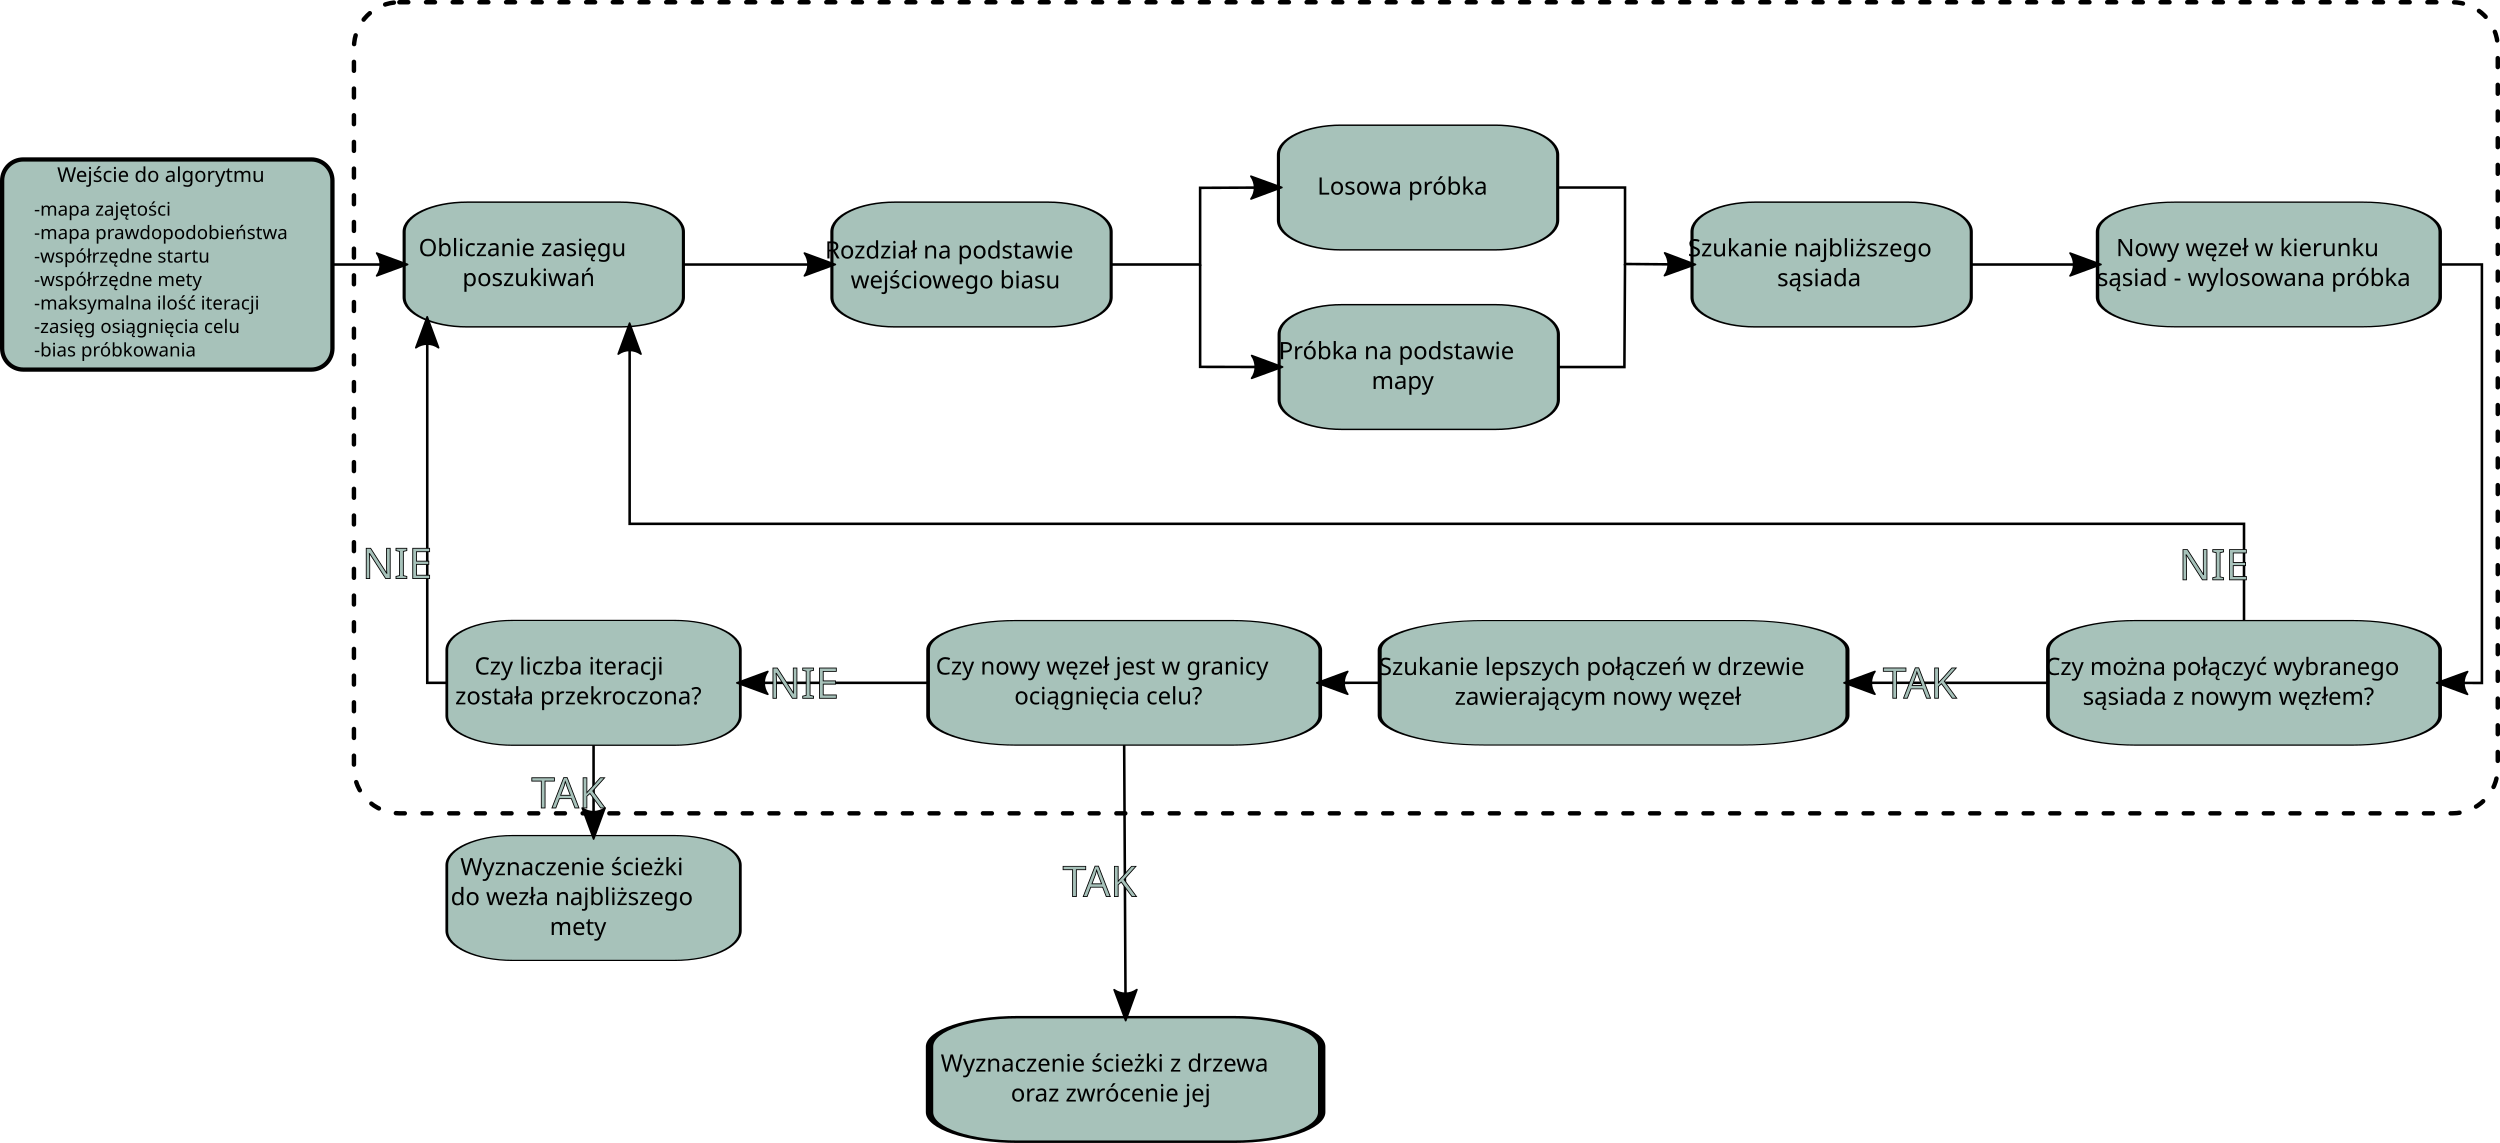
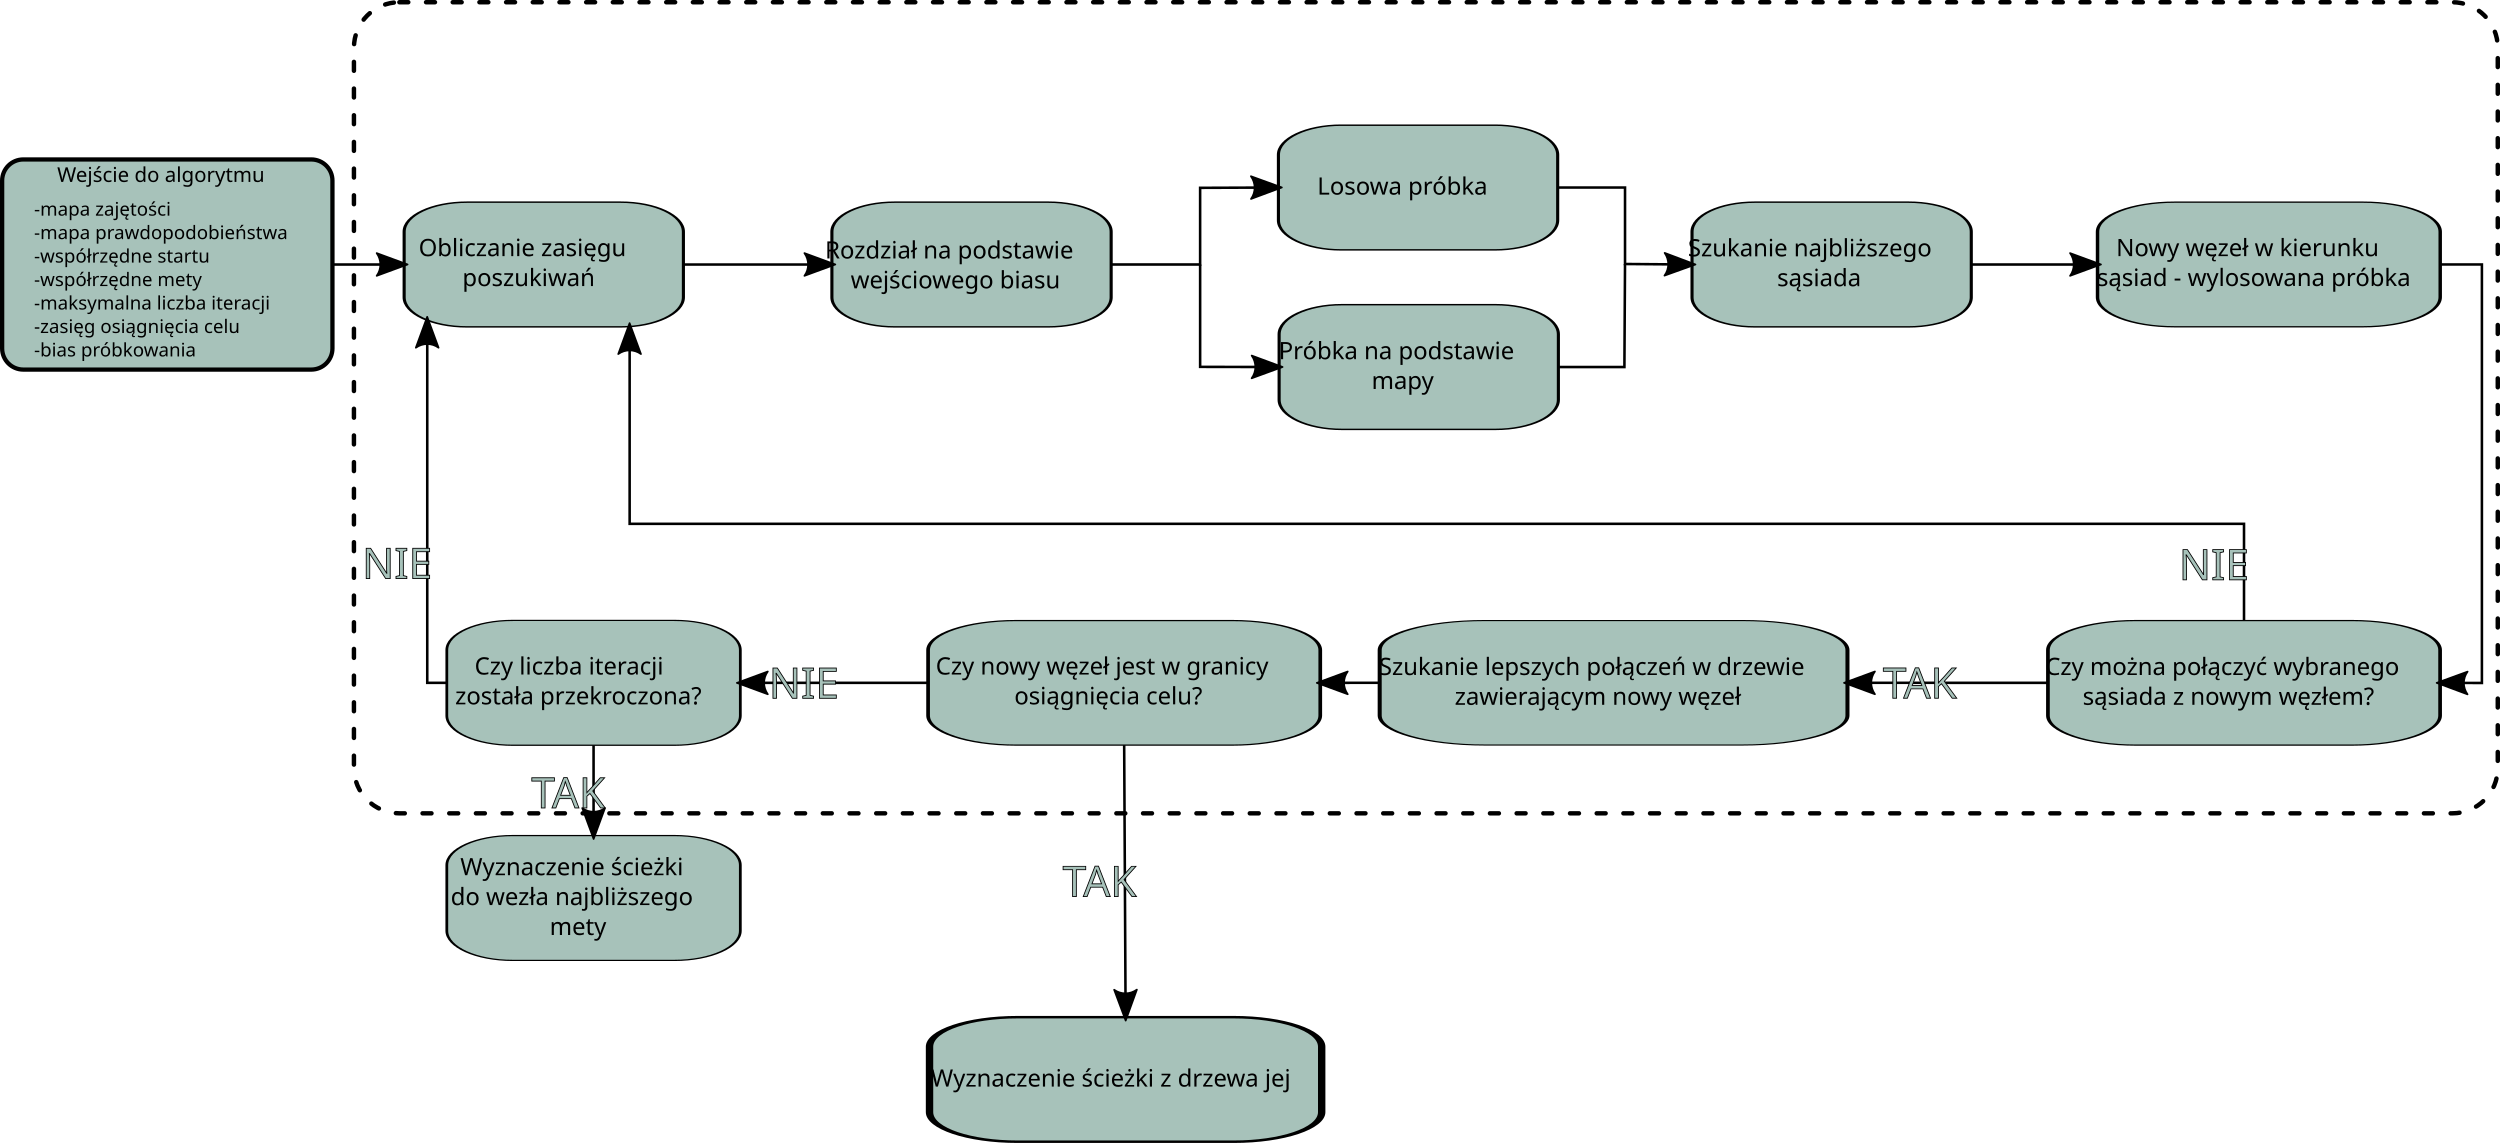
<svg xmlns="http://www.w3.org/2000/svg" width="291.923mm" height="133.463mm" viewBox="0 0 291.923 133.463" version="1.1" id="svg5">
  <defs id="defs2">
    <marker style="overflow:visible" id="Arrow2Lend" refX="0" refY="0" orient="auto">
      <path transform="matrix(-1.1,0,0,-1.1,-1.1,0)" d="M 8.719,4.034 -2.207,0.016 8.719,-4.002 c -1.745,2.372 -1.735,5.617 -6e-7,8.035 z" style="fill:context-stroke;fill-rule:evenodd;stroke:context-stroke;stroke-width:0.625;stroke-linejoin:round" id="path254735" />
    </marker>
    <rect x="440.131" y="405.244" width="233.382" height="228.002" id="rect87544" />
    <rect x="444.093" y="406.871" width="86.239" height="138.031" id="rect83890" />
    <rect x="484.971" y="236.257" width="546.184" height="134.203" id="rect42718" />
    <rect x="62.961" y="90.648" width="154.773" height="113.106" id="rect36588" />
    <rect x="61.975" y="88.098" width="162.881" height="118.587" id="rect29014" />
    <rect x="339.88" y="139.398" width="320.405" height="89.157" id="rect7539" />
    <rect x="61.975" y="88.098" width="162.881" height="118.587" id="rect29014-1" />
    <rect x="484.971" y="236.257" width="546.184" height="134.203" id="rect42718-2" />
    <rect x="444.093" y="406.871" width="86.239" height="138.031" id="rect83890-7" />
    <rect x="440.131" y="405.244" width="233.382" height="228.002" id="rect87544-0" />
  </defs>
  <g id="layer1" transform="translate(-4.370334,-9.47993)">
    <g id="g1018" transform="matrix(0.7033189,0,0,0.3316149,25.20355,26.47579)" style="fill:#a7c2ba;fill-opacity:1;stroke-width:0.518;stroke-miterlimit:4;stroke-dasharray:none">
      <rect style="fill:#a7c2ba;fill-opacity:1;stroke:#000000;stroke-width:0.518;stroke-miterlimit:4;stroke-dasharray:none;stroke-opacity:1" id="rect5223" width="46.364" height="43.914" x="37.477" y="19.934" ry="10.423" />
    </g>
    <g id="g1018-6" transform="matrix(0.7033189,0,0,0.3316149,75.15184,26.47536)" style="fill:#a7c2ba;fill-opacity:1;stroke-width:0.518;stroke-miterlimit:4;stroke-dasharray:none">
      <rect style="fill:#a7c2ba;fill-opacity:1;stroke:#000000;stroke-width:0.518;stroke-miterlimit:4;stroke-dasharray:none;stroke-opacity:1" id="rect5223-8" width="46.364" height="43.914" x="37.477" y="19.934" ry="10.423" />
    </g>
    <text xml:space="preserve" style="font-style:normal;font-weight:normal;font-size:2.79px;line-height:1.25;font-family:sans-serif;fill:#000000;fill-opacity:1;stroke:none;stroke-width:0.149" x="67.914" y="39.393" id="text4419">
      <tspan id="tspan4417" style="font-size:2.79px;text-align:center;text-anchor:middle;stroke-width:0.149" x="67.914" y="39.393">Obliczanie zasięgu</tspan>
      <tspan style="font-size:2.79px;text-align:center;text-anchor:middle;stroke-width:0.149" x="67.914" y="42.881" id="tspan4421">poszukiwań</tspan>
    </text>
    <g id="g1018-8" transform="matrix(0.7033189,0,0,0.3316149,127.2922,17.48531)" style="fill:#a7c2ba;fill-opacity:1;stroke-width:0.518;stroke-miterlimit:4;stroke-dasharray:none">
      <rect style="fill:#a7c2ba;fill-opacity:1;stroke:#000000;stroke-width:0.518;stroke-miterlimit:4;stroke-dasharray:none;stroke-opacity:1" id="rect5223-4" width="46.364" height="43.914" x="37.477" y="19.934" ry="10.423" />
    </g>
    <text xml:space="preserve" style="font-style:normal;font-weight:normal;font-size:2.79px;line-height:1.25;font-family:sans-serif;fill:#000000;fill-opacity:1;stroke:none;stroke-width:0.149" x="169.944" y="32.203" id="text4419-8">
      <tspan style="font-size:2.79px;text-align:center;text-anchor:middle;stroke-width:0.149" x="169.944" y="32.203" id="tspan4421-7">Losowa próbka</tspan>
    </text>
    <g id="g1018-3" transform="matrix(0.7033189,0,0,0.3316149,127.3742,38.44609)" style="fill:#a7c2ba;fill-opacity:1;stroke-width:0.518;stroke-miterlimit:4;stroke-dasharray:none">
      <rect style="fill:#a7c2ba;fill-opacity:1;stroke:#000000;stroke-width:0.518;stroke-miterlimit:4;stroke-dasharray:none;stroke-opacity:1" id="rect5223-1" width="46.364" height="43.914" x="37.477" y="19.934" ry="10.423" />
    </g>
    <text xml:space="preserve" style="font-style:normal;font-weight:normal;font-size:2.79px;line-height:1.25;font-family:sans-serif;fill:#000000;fill-opacity:1;stroke:none;stroke-width:0.149" x="169.974" y="51.419" id="text4419-1">
      <tspan style="font-size:2.79px;text-align:center;text-anchor:middle;stroke-width:0.149" x="169.974" y="51.419" id="tspan4421-9">Próbka na podstawie</tspan>
      <tspan style="font-size:2.79px;text-align:center;text-anchor:middle;stroke-width:0.149" x="169.974" y="54.908" id="tspan108355">mapy</tspan>
    </text>
    <text xml:space="preserve" style="font-style:normal;font-weight:normal;font-size:2.79px;line-height:1.25;font-family:sans-serif;fill:#000000;fill-opacity:1;stroke:none;stroke-width:0.149" x="117.752" y="39.663" id="text4419-1-3">
      <tspan style="font-size:2.79px;text-align:center;text-anchor:middle;stroke-width:0.149" x="117.752" y="39.663" id="tspan108355-1">Rozdział na podstawie</tspan>
      <tspan style="font-size:2.79px;text-align:center;text-anchor:middle;stroke-width:0.149" x="117.752" y="43.151" id="tspan169289">wejściowego biasu</tspan>
    </text>
    <g id="g1018-4" transform="matrix(0.7033189,0,0,0.3316149,175.588,26.47536)" style="fill:#a7c2ba;fill-opacity:1;stroke-width:0.518;stroke-miterlimit:4;stroke-dasharray:none">
      <rect style="fill:#a7c2ba;fill-opacity:1;stroke:#000000;stroke-width:0.518;stroke-miterlimit:4;stroke-dasharray:none;stroke-opacity:1" id="rect5223-9" width="46.364" height="43.914" x="37.477" y="19.934" ry="10.423" />
    </g>
    <g id="g1018-2" transform="matrix(0.8630653,0,0,0.3313738,216.9513,26.48014)" style="fill:#a7c2ba;fill-opacity:1;stroke-width:0.467;stroke-miterlimit:4;stroke-dasharray:none">
      <rect style="fill:#a7c2ba;fill-opacity:1;stroke:#000000;stroke-width:0.467;stroke-miterlimit:4;stroke-dasharray:none;stroke-opacity:1" id="rect5223-0" width="46.364" height="43.914" x="37.477" y="19.934" ry="10.423" />
    </g>
    <g id="g1018-2-5" transform="matrix(0.9877013,0,0,0.3312008,206.4891,75.33957)" style="fill:#a7c2ba;fill-opacity:1;stroke-width:0.437;stroke-miterlimit:4;stroke-dasharray:none">
      <rect style="fill:#a7c2ba;fill-opacity:1;stroke:#000000;stroke-width:0.437;stroke-miterlimit:4;stroke-dasharray:none;stroke-opacity:1" id="rect5223-0-0" width="46.364" height="43.914" x="37.477" y="19.934" ry="10.423" />
    </g>
    <g id="g1018-2-5-7" transform="matrix(0.9877013,0,0,0.3312008,75.72596,75.33957)" style="fill:#a7c2ba;fill-opacity:1;stroke-width:0.437;stroke-miterlimit:4;stroke-dasharray:none">
      <rect style="fill:#a7c2ba;fill-opacity:1;stroke:#000000;stroke-width:0.437;stroke-miterlimit:4;stroke-dasharray:none;stroke-opacity:1" id="rect5223-0-0-1" width="46.364" height="43.914" x="37.477" y="19.934" ry="10.423" />
    </g>
    <g id="g1018-2-5-7-7" transform="matrix(0.9877013,0,0,0.3312008,75.89387,121.6513)" style="fill:#a7c2ba;fill-opacity:1;stroke-width:0.874;stroke-miterlimit:4;stroke-dasharray:none">
      <rect style="fill:#a7c2ba;fill-opacity:1;stroke:#000000;stroke-width:0.874;stroke-miterlimit:4;stroke-dasharray:none;stroke-opacity:1" id="rect5223-0-0-1-2" width="46.364" height="43.914" x="37.477" y="19.934" ry="10.423" />
    </g>
    <g id="g1018-2-5-4" transform="matrix(1.178115,0,0,0.3309565,121.3231,75.34442)" style="fill:#a7c2ba;fill-opacity:1;stroke-width:0.4;stroke-miterlimit:4;stroke-dasharray:none">
      <rect style="fill:#a7c2ba;fill-opacity:1;stroke:#000000;stroke-width:0.4;stroke-miterlimit:4;stroke-dasharray:none;stroke-opacity:1" id="rect5223-0-0-8" width="46.364" height="43.914" x="37.477" y="19.934" ry="10.423" />
    </g>
    <text xml:space="preserve" style="font-style:normal;font-weight:normal;font-size:2.79px;line-height:1.25;font-family:sans-serif;fill:#000000;fill-opacity:1;stroke:none;stroke-width:0.149" x="218.602" y="39.414" id="text4419-1-3-0">
      <tspan style="font-size:2.79px;text-align:center;text-anchor:middle;stroke-width:0.149" x="218.602" y="39.414" id="tspan169289-3">Szukanie najbliższego </tspan>
      <tspan style="font-size:2.79px;text-align:center;text-anchor:middle;stroke-width:0.149" x="218.602" y="42.902" id="tspan173886">sąsiada</tspan>
    </text>
    <text xml:space="preserve" style="font-style:normal;font-weight:normal;font-size:2.79px;line-height:1.25;font-family:sans-serif;fill:#000000;fill-opacity:1;stroke:none;stroke-width:0.149" x="269.355" y="39.388" id="text4419-1-3-0-2">
      <tspan style="font-size:2.79px;text-align:center;text-anchor:middle;stroke-width:0.149" x="269.355" y="39.388" id="tspan173886-6">Nowy węzeł w kierunku</tspan>
      <tspan style="font-size:2.79px;text-align:center;text-anchor:middle;stroke-width:0.149" x="269.355" y="42.876" id="tspan187089">sąsiad - wylosowana próbka</tspan>
    </text>
    <text xml:space="preserve" style="font-style:normal;font-weight:normal;font-size:2.79px;line-height:1.25;font-family:sans-serif;fill:#000000;fill-opacity:1;stroke:none;stroke-width:0.149" x="266.4" y="88.296" id="text4419-1-3-0-2-1">
      <tspan style="font-size:2.79px;text-align:center;text-anchor:middle;stroke-width:0.149" x="266.4" y="88.296" id="tspan187089-5">Czy można połączyć wybranego</tspan>
      <tspan style="font-size:2.79px;text-align:center;text-anchor:middle;stroke-width:0.149" x="266.4" y="91.784" id="tspan195532">sąsiada z nowym węzłem?</tspan>
    </text>
    <text xml:space="preserve" style="font-style:normal;font-weight:normal;font-size:2.79px;line-height:1.25;font-family:sans-serif;fill:#000000;fill-opacity:1;stroke:none;stroke-width:0.149" x="192.768" y="88.295" id="text4419-1-3-0-2-1-4">
      <tspan style="font-size:2.79px;text-align:center;text-anchor:middle;stroke-width:0.149" x="192.768" y="88.295" id="tspan195532-6">Szukanie lepszych połączeń w drzewie</tspan>
      <tspan style="font-size:2.79px;text-align:center;text-anchor:middle;stroke-width:0.149" x="192.768" y="91.783" id="tspan211259">zawierającym nowy węzeł</tspan>
    </text>
    <text xml:space="preserve" style="font-style:normal;font-weight:normal;font-size:2.79px;line-height:1.25;font-family:sans-serif;fill:#000000;fill-opacity:1;stroke:none;stroke-width:0.149" x="135.602" y="88.24" id="text4419-1-3-0-2-1-4-5">
      <tspan style="font-size:2.79px;text-align:center;text-anchor:middle;stroke-width:0.149" x="135.602" y="88.24" id="tspan211259-9">Czy nowy węzeł jest w granicy</tspan>
-       <tspan style="font-size:2.79px;text-align:center;text-anchor:middle;stroke-width:0.149" x="135.602" y="91.728" id="tspan224526">ociągnięcia celu?</tspan>
+       <tspan style="font-size:2.79px;text-align:center;text-anchor:middle;stroke-width:0.149" x="135.602" y="91.728" id="tspan224526">osiągnięcia celu?</tspan>
    </text>
    <g id="g1018-2-5-7-9" transform="matrix(0.739229,0,0,0.3319681,28.84001,75.30706)" style="fill:#a7c2ba;fill-opacity:1;stroke-width:0.437;stroke-miterlimit:4;stroke-dasharray:none">
      <rect style="fill:#a7c2ba;fill-opacity:1;stroke:#000000;stroke-width:0.437;stroke-miterlimit:4;stroke-dasharray:none;stroke-opacity:1" id="rect5223-0-0-1-0" width="46.364" height="43.914" x="37.477" y="19.934" ry="10.423" />
    </g>
    <text xml:space="preserve" style="font-style:normal;font-weight:normal;font-size:2.79px;line-height:1.25;font-family:sans-serif;fill:#000000;fill-opacity:1;stroke:none;stroke-width:0.149" x="73.718" y="88.239" id="text4419-1-3-0-2-1-4-5-9">
      <tspan style="font-size:2.79px;text-align:center;text-anchor:middle;stroke-width:0.149" x="73.718" y="88.239" id="tspan224526-7">Czy liczba iteracji </tspan>
      <tspan style="font-size:2.79px;text-align:center;text-anchor:middle;stroke-width:0.149" x="73.718" y="91.727" id="tspan260062">została przekroczona?</tspan>
    </text>
-     <text xml:space="preserve" style="font-style:normal;font-weight:normal;font-size:2.79px;line-height:1.25;font-family:sans-serif;fill:#000000;fill-opacity:1;stroke:none;stroke-width:0.149" x="135.887" y="134.612" id="text4419-1-3-0-2-1-4-5-3">
-       <tspan style="font-size:2.79px;text-align:center;text-anchor:middle;stroke-width:0.149" x="135.887" y="134.612" id="tspan228677">Wyznaczenie ścieżki z drzewa</tspan>
-       <tspan style="font-size:2.79px;text-align:center;text-anchor:middle;stroke-width:0.149" x="135.887" y="138.1" id="tspan228681">oraz zwrócenie jej</tspan>
+     <text xml:space="preserve" style="font-style:normal;font-weight:normal;font-size:2.79px;line-height:1.25;font-family:sans-serif;fill:#000000;fill-opacity:1;stroke:none;stroke-width:0.149" x="135.891" y="136.356" id="text4419-1-3-0-2-1-4-5-3">
+       <tspan style="font-size:2.79px;text-align:center;text-anchor:middle;stroke-width:0.149" x="135.891" y="136.356" id="tspan228681">Wyznaczenie ścieżki z drzewa jej</tspan>
    </text>
    <text xml:space="preserve" transform="scale(0.2645833)" id="text7537" style="font-style:normal;font-weight:normal;font-size:40px;line-height:1.25;font-family:sans-serif;white-space:pre;shape-inside:url(#rect7539);fill:#000000;fill-opacity:1;stroke:none" />
    <g id="g1230" transform="matrix(0.5649894,0,0,0.5649894,-4.260163,19.98006)" style="stroke-width:0.885;stroke-miterlimit:4;stroke-dasharray:none">
      <rect style="fill:#a7c2ba;fill-opacity:1;stroke:#000000;stroke-width:0.885;stroke-miterlimit:4;stroke-dasharray:none;stroke-opacity:1" id="rect5223-2" width="68.266" height="43.43" x="15.718" y="14.37" ry="4.374" />
      <text xml:space="preserve" style="font-style:normal;font-weight:normal;font-size:10.583px;line-height:1.25;font-family:sans-serif;fill:#000000;fill-opacity:1;stroke:none;stroke-width:0.885;stroke-miterlimit:4;stroke-dasharray:none" x="27.093" y="19.018" id="text20806">
        <tspan id="tspan20804" style="font-size:4.233px;stroke-width:0.885;stroke-miterlimit:4;stroke-dasharray:none" x="27.093" y="19.018">Wejście do algorytmu</tspan>
        <tspan style="stroke-width:0.885;stroke-miterlimit:4;stroke-dasharray:none" x="27.093" y="32.248" id="tspan20808" />
      </text>
      <text xml:space="preserve" transform="matrix(0.2645833,0,0,0.2645833,1.327907,-0.03783253)" id="text29012" style="font-style:normal;font-weight:normal;font-size:40px;line-height:1.25;font-family:sans-serif;white-space:pre;shape-inside:url(#rect29014);fill:#000000;fill-opacity:1;stroke:none;stroke-width:3.345;stroke-miterlimit:4;stroke-dasharray:none" />
      <text xml:space="preserve" transform="matrix(0.2645833,0,0,0.2645833,1.327907,-0.03783253)" id="text42716" style="font-style:normal;font-weight:normal;font-size:40px;line-height:1.25;font-family:sans-serif;white-space:pre;shape-inside:url(#rect42718);fill:#000000;fill-opacity:1;stroke:none;stroke-width:3.345;stroke-miterlimit:4;stroke-dasharray:none" />
      <text xml:space="preserve" style="font-style:normal;font-weight:normal;font-size:3.881px;line-height:1.25;font-family:sans-serif;fill:#000000;fill-opacity:1;stroke:none;stroke-width:0.885;stroke-miterlimit:4;stroke-dasharray:none" x="22.313" y="25.987" id="text61272">
        <tspan id="tspan61270" style="font-size:3.881px;stroke-width:0.885;stroke-miterlimit:4;stroke-dasharray:none" x="22.313" y="25.987">-mapa zajętości</tspan>
        <tspan style="font-size:3.881px;stroke-width:0.885;stroke-miterlimit:4;stroke-dasharray:none" x="22.313" y="30.838" id="tspan61274">-mapa prawdopodobieństwa</tspan>
        <tspan style="font-size:3.881px;stroke-width:0.885;stroke-miterlimit:4;stroke-dasharray:none" x="22.313" y="35.689" id="tspan78872">-współrzędne startu</tspan>
        <tspan style="font-size:3.881px;stroke-width:0.885;stroke-miterlimit:4;stroke-dasharray:none" x="22.313" y="40.539" id="tspan78876">-współrzędne mety</tspan>
-         <tspan style="font-size:3.881px;stroke-width:0.885;stroke-miterlimit:4;stroke-dasharray:none" x="22.313" y="45.39" id="tspan80084">-maksymalna ilość iteracji</tspan>
+         <tspan style="font-size:3.881px;stroke-width:0.885;stroke-miterlimit:4;stroke-dasharray:none" x="22.313" y="45.39" id="tspan80084">-maksymalna liczba iteracji</tspan>
        <tspan style="font-size:3.881px;stroke-width:0.885;stroke-miterlimit:4;stroke-dasharray:none" x="22.313" y="50.241" id="tspan80086">-zasięg osiągnięcia celu</tspan>
        <tspan style="font-size:3.881px;stroke-width:0.885;stroke-miterlimit:4;stroke-dasharray:none" x="22.313" y="55.091" id="tspan80088">-bias próbkowania</tspan>
      </text>
      <text xml:space="preserve" transform="matrix(0.2645833,0,0,0.2645833,1.327907,-0.03783253)" id="text83888" style="font-style:normal;font-weight:normal;font-size:40px;line-height:1.25;font-family:sans-serif;white-space:pre;shape-inside:url(#rect83890);fill:#000000;fill-opacity:1;stroke:none;stroke-width:3.345;stroke-miterlimit:4;stroke-dasharray:none" />
      <text xml:space="preserve" transform="matrix(0.2645833,0,0,0.2645833,1.327907,-0.03783253)" id="text87542" style="font-style:normal;font-weight:normal;font-size:40px;line-height:1.25;font-family:sans-serif;white-space:pre;shape-inside:url(#rect87544);fill:#000000;fill-opacity:1;stroke:none;stroke-width:3.345;stroke-miterlimit:4;stroke-dasharray:none" />
    </g>
    <path style="fill:none;stroke:#000000;stroke-width:0.3;stroke-linecap:butt;stroke-linejoin:miter;stroke-miterlimit:4;stroke-dasharray:none;stroke-opacity:1;marker-end:url(#Arrow2Lend)" d="m 43.19,40.368 8.372,3e-6" id="path238740" />
    <path style="fill:none;stroke:#000000;stroke-width:0.3;stroke-linecap:butt;stroke-linejoin:miter;stroke-miterlimit:4;stroke-dasharray:none;stroke-opacity:1;marker-end:url(#Arrow2Lend)" d="m 84.17,40.368 17.34,-5.29e-4" id="path238742" />
    <path style="fill:none;stroke:#000000;stroke-width:0.3;stroke-linecap:butt;stroke-linejoin:miter;stroke-miterlimit:4;stroke-dasharray:none;stroke-opacity:1;marker-end:url(#Arrow2Lend)" d="m 134.118,40.367 h 10.39 v -8.954 l 9.142,-0.036" id="path239652" />
    <path style="fill:none;stroke:#000000;stroke-width:0.3;stroke-linecap:butt;stroke-linejoin:miter;stroke-miterlimit:4;stroke-dasharray:none;stroke-opacity:1;marker-end:url(#Arrow2Lend)" d="m 144.509,40.367 v 11.952 l 9.224,0.018" id="path240010" />
    <path style="fill:none;stroke:#000000;stroke-width:0.3;stroke-linecap:butt;stroke-linejoin:miter;stroke-miterlimit:4;stroke-dasharray:none;stroke-opacity:1;marker-end:url(#Arrow2Lend)" d="m 186.259,31.377 h 7.864 v 8.93 l 7.824,0.06" id="path240220" />
    <path style="fill:none;stroke:#000000;stroke-width:0.3;stroke-linecap:butt;stroke-linejoin:miter;stroke-miterlimit:4;stroke-dasharray:none;stroke-opacity:1" d="m 186.341,52.338 h 7.71 l 0.071,-12.031" id="path240506" />
    <path style="fill:none;stroke:#000000;stroke-width:0.3;stroke-linecap:butt;stroke-linejoin:miter;stroke-miterlimit:4;stroke-dasharray:none;stroke-opacity:1;marker-end:url(#Arrow2Lend)" d="m 234.555,40.367 h 14.742" id="path240508" />
    <path style="fill:none;stroke:#000000;stroke-width:0.3;stroke-linecap:butt;stroke-linejoin:miter;stroke-miterlimit:4;stroke-dasharray:none;stroke-opacity:1;marker-end:url(#Arrow2Lend)" d="m 289.311,40.362 h 4.869 v 48.869 l -4.882,-0.017" id="path240623" />
    <path style="fill:none;stroke:#000000;stroke-width:0.3;stroke-linecap:butt;stroke-linejoin:miter;stroke-miterlimit:4;stroke-dasharray:none;stroke-opacity:1;marker-end:url(#Arrow2Lend)" d="m 243.505,89.214 -23.408,-0.005" id="path240856" />
    <path style="fill:none;stroke:#000000;stroke-width:0.3;stroke-linecap:butt;stroke-linejoin:miter;stroke-miterlimit:4;stroke-dasharray:none;stroke-opacity:1;marker-end:url(#Arrow2Lend)" d="m 135.639,96.486 0.168,31.767" id="path240860" />
    <path style="fill:none;stroke:#000000;stroke-width:0.3;stroke-linecap:butt;stroke-linejoin:miter;stroke-miterlimit:4;stroke-dasharray:none;stroke-opacity:1;marker-end:url(#Arrow2Lend)" d="M 266.402,81.942 V 70.647 H 77.893 V 47.614" id="path240862" />
    <text xml:space="preserve" style="font-style:normal;font-weight:normal;font-size:4.939px;line-height:1.25;font-family:sans-serif;fill:#a7c2ba;fill-opacity:1;stroke:#000000;stroke-width:0.1;stroke-opacity:1;stroke-miterlimit:4;stroke-dasharray:none" x="231.756" y="91.011" id="text4419-1-3-0-2-1-4-2">
      <tspan style="font-size:4.939px;text-align:center;text-anchor:middle;fill:#a7c2ba;fill-opacity:1;stroke-width:0.1;stroke:#000000;stroke-opacity:1;stroke-miterlimit:4;stroke-dasharray:none" x="231.756" y="91.011" id="tspan211259-1">TAK</tspan>
    </text>
    <text xml:space="preserve" style="font-style:normal;font-weight:normal;font-size:4.939px;line-height:1.25;font-family:sans-serif;fill:#a7c2ba;fill-opacity:1;stroke:#000000;stroke-width:0.1;stroke-opacity:1;stroke-miterlimit:4;stroke-dasharray:none" x="135.978" y="114.17" id="text4419-1-3-0-2-1-4-2-0">
      <tspan style="font-size:4.939px;text-align:center;text-anchor:middle;fill:#a7c2ba;fill-opacity:1;stroke-width:0.1;stroke:#000000;stroke-opacity:1;stroke-miterlimit:4;stroke-dasharray:none" x="135.978" y="114.17" id="tspan211259-1-6">TAK</tspan>
    </text>
    <text xml:space="preserve" style="font-style:normal;font-weight:normal;font-size:4.939px;line-height:1.25;font-family:sans-serif;fill:#a7c2ba;fill-opacity:1;stroke:#000000;stroke-width:0.1;stroke-opacity:1;stroke-miterlimit:4;stroke-dasharray:none" x="266.09" y="77.186" id="text4419-1-3-0-2-1-4-2-0-1">
      <tspan style="font-size:4.939px;text-align:center;text-anchor:middle;fill:#a7c2ba;fill-opacity:1;stroke-width:0.1;stroke:#000000;stroke-opacity:1;stroke-miterlimit:4;stroke-dasharray:none" x="266.09" y="77.186" id="tspan211259-1-6-5">NIE</tspan>
    </text>
    <rect style="fill:none;fill-opacity:1;stroke:#000000;stroke-width:0.519;stroke-linecap:round;stroke-linejoin:round;stroke-miterlimit:4;stroke-dasharray:1.039, 2.077;stroke-dashoffset:0;stroke-opacity:1" id="rect257975" width="250.334" height="94.711" x="45.699" y="9.74" ry="5.306" />
    <g id="g1018-2-5-7-9-7" transform="matrix(0.739229,0,0,0.3319681,28.83965,100.4301)" style="fill:#a7c2ba;fill-opacity:1;stroke-width:0.437;stroke-miterlimit:4;stroke-dasharray:none">
      <rect style="fill:#a7c2ba;fill-opacity:1;stroke:#000000;stroke-width:0.437;stroke-miterlimit:4;stroke-dasharray:none;stroke-opacity:1" id="rect5223-0-0-1-0-1" width="46.364" height="43.914" x="37.477" y="19.934" ry="10.423" />
    </g>
    <text xml:space="preserve" style="font-style:normal;font-weight:normal;font-size:2.79px;line-height:1.25;font-family:sans-serif;fill:#000000;fill-opacity:1;stroke:none;stroke-width:0.149" x="73.68" y="111.679" id="text4419-1-3-0-2-1-4-5-9-1">
      <tspan style="font-size:2.79px;text-align:center;text-anchor:middle;stroke-width:0.149" x="73.68" y="111.679" id="tspan260062-9">Wyznaczenie ścieżki</tspan>
      <tspan style="font-size:2.79px;text-align:center;text-anchor:middle;stroke-width:0.149" x="73.68" y="115.167" id="tspan271147">do wezła najbliższego</tspan>
      <tspan style="font-size:2.79px;text-align:center;text-anchor:middle;stroke-width:0.149" x="73.68" y="118.655" id="tspan271149">mety</tspan>
    </text>
    <path style="fill:none;stroke:#000000;stroke-width:0.3;stroke-linecap:butt;stroke-linejoin:miter;stroke-miterlimit:4;stroke-dasharray:none;stroke-opacity:1;marker-end:url(#Arrow2Lend)" d="m 165.475,89.209 -6.94,0.005" id="path274213" />
    <path style="fill:none;stroke:#000000;stroke-width:0.3;stroke-linecap:butt;stroke-linejoin:miter;stroke-miterlimit:4;stroke-dasharray:none;stroke-opacity:1;marker-end:url(#Arrow2Lend)" d="M 112.742,89.214 90.817,89.214" id="path274215" />
    <text xml:space="preserve" style="font-style:normal;font-weight:normal;font-size:4.939px;line-height:1.25;font-family:sans-serif;fill:#a7c2ba;fill-opacity:1;stroke:#000000;stroke-width:0.1;stroke-opacity:1;stroke-miterlimit:4;stroke-dasharray:none" x="101.444" y="91.019" id="text4419-1-3-0-2-1-4-2-0-1-6">
      <tspan style="font-size:4.939px;text-align:center;text-anchor:middle;fill:#a7c2ba;fill-opacity:1;stroke-width:0.1;stroke:#000000;stroke-opacity:1;stroke-miterlimit:4;stroke-dasharray:none" x="101.444" y="91.019" id="tspan211259-1-6-5-7">NIE</tspan>
    </text>
    <path style="fill:none;stroke:#000000;stroke-width:0.3;stroke-linecap:butt;stroke-linejoin:miter;stroke-miterlimit:4;stroke-dasharray:none;stroke-opacity:1;marker-end:url(#Arrow2Lend)" d="M 56.544,89.214 H 54.26 V 46.875" id="path274217" />
    <path style="fill:none;stroke:#000000;stroke-width:0.3;stroke-linecap:butt;stroke-linejoin:miter;stroke-miterlimit:4;stroke-dasharray:none;stroke-opacity:1;marker-end:url(#Arrow2Lend)" d="M 73.681,96.503 V 107.048" id="path274219" />
    <text xml:space="preserve" style="font-style:normal;font-weight:normal;font-size:4.939px;line-height:1.25;font-family:sans-serif;fill:#a7c2ba;fill-opacity:1;stroke:#000000;stroke-width:0.1;stroke-opacity:1;stroke-miterlimit:4;stroke-dasharray:none" x="73.941" y="103.826" id="text4419-1-3-0-2-1-4-2-0-7">
      <tspan style="font-size:4.939px;text-align:center;text-anchor:middle;fill:#a7c2ba;fill-opacity:1;stroke-width:0.1;stroke:#000000;stroke-opacity:1;stroke-miterlimit:4;stroke-dasharray:none" x="73.941" y="103.826" id="tspan211259-1-6-7">TAK</tspan>
    </text>
    <text xml:space="preserve" style="font-style:normal;font-weight:normal;font-size:4.939px;line-height:1.25;font-family:sans-serif;fill:#a7c2ba;fill-opacity:1;stroke:#000000;stroke-width:0.1;stroke-opacity:1;stroke-miterlimit:4;stroke-dasharray:none" x="53.95" y="77.04" id="text4419-1-3-0-2-1-4-2-0-1-3">
      <tspan style="font-size:4.939px;text-align:center;text-anchor:middle;fill:#a7c2ba;fill-opacity:1;stroke-width:0.1;stroke:#000000;stroke-opacity:1;stroke-miterlimit:4;stroke-dasharray:none" x="53.95" y="77.04" id="tspan211259-1-6-5-6">NIE</tspan>
    </text>
    <text xml:space="preserve" style="font-style:normal;font-weight:normal;font-size:10.583px;line-height:1.25;font-family:sans-serif;fill:#000000;fill-opacity:1;stroke:none;stroke-width:0.265" x="144.922" y="16.181" id="text288437">
      <tspan id="tspan288435" style="stroke-width:0.265" x="144.922" y="16.181" />
    </text>
  </g>
</svg>
